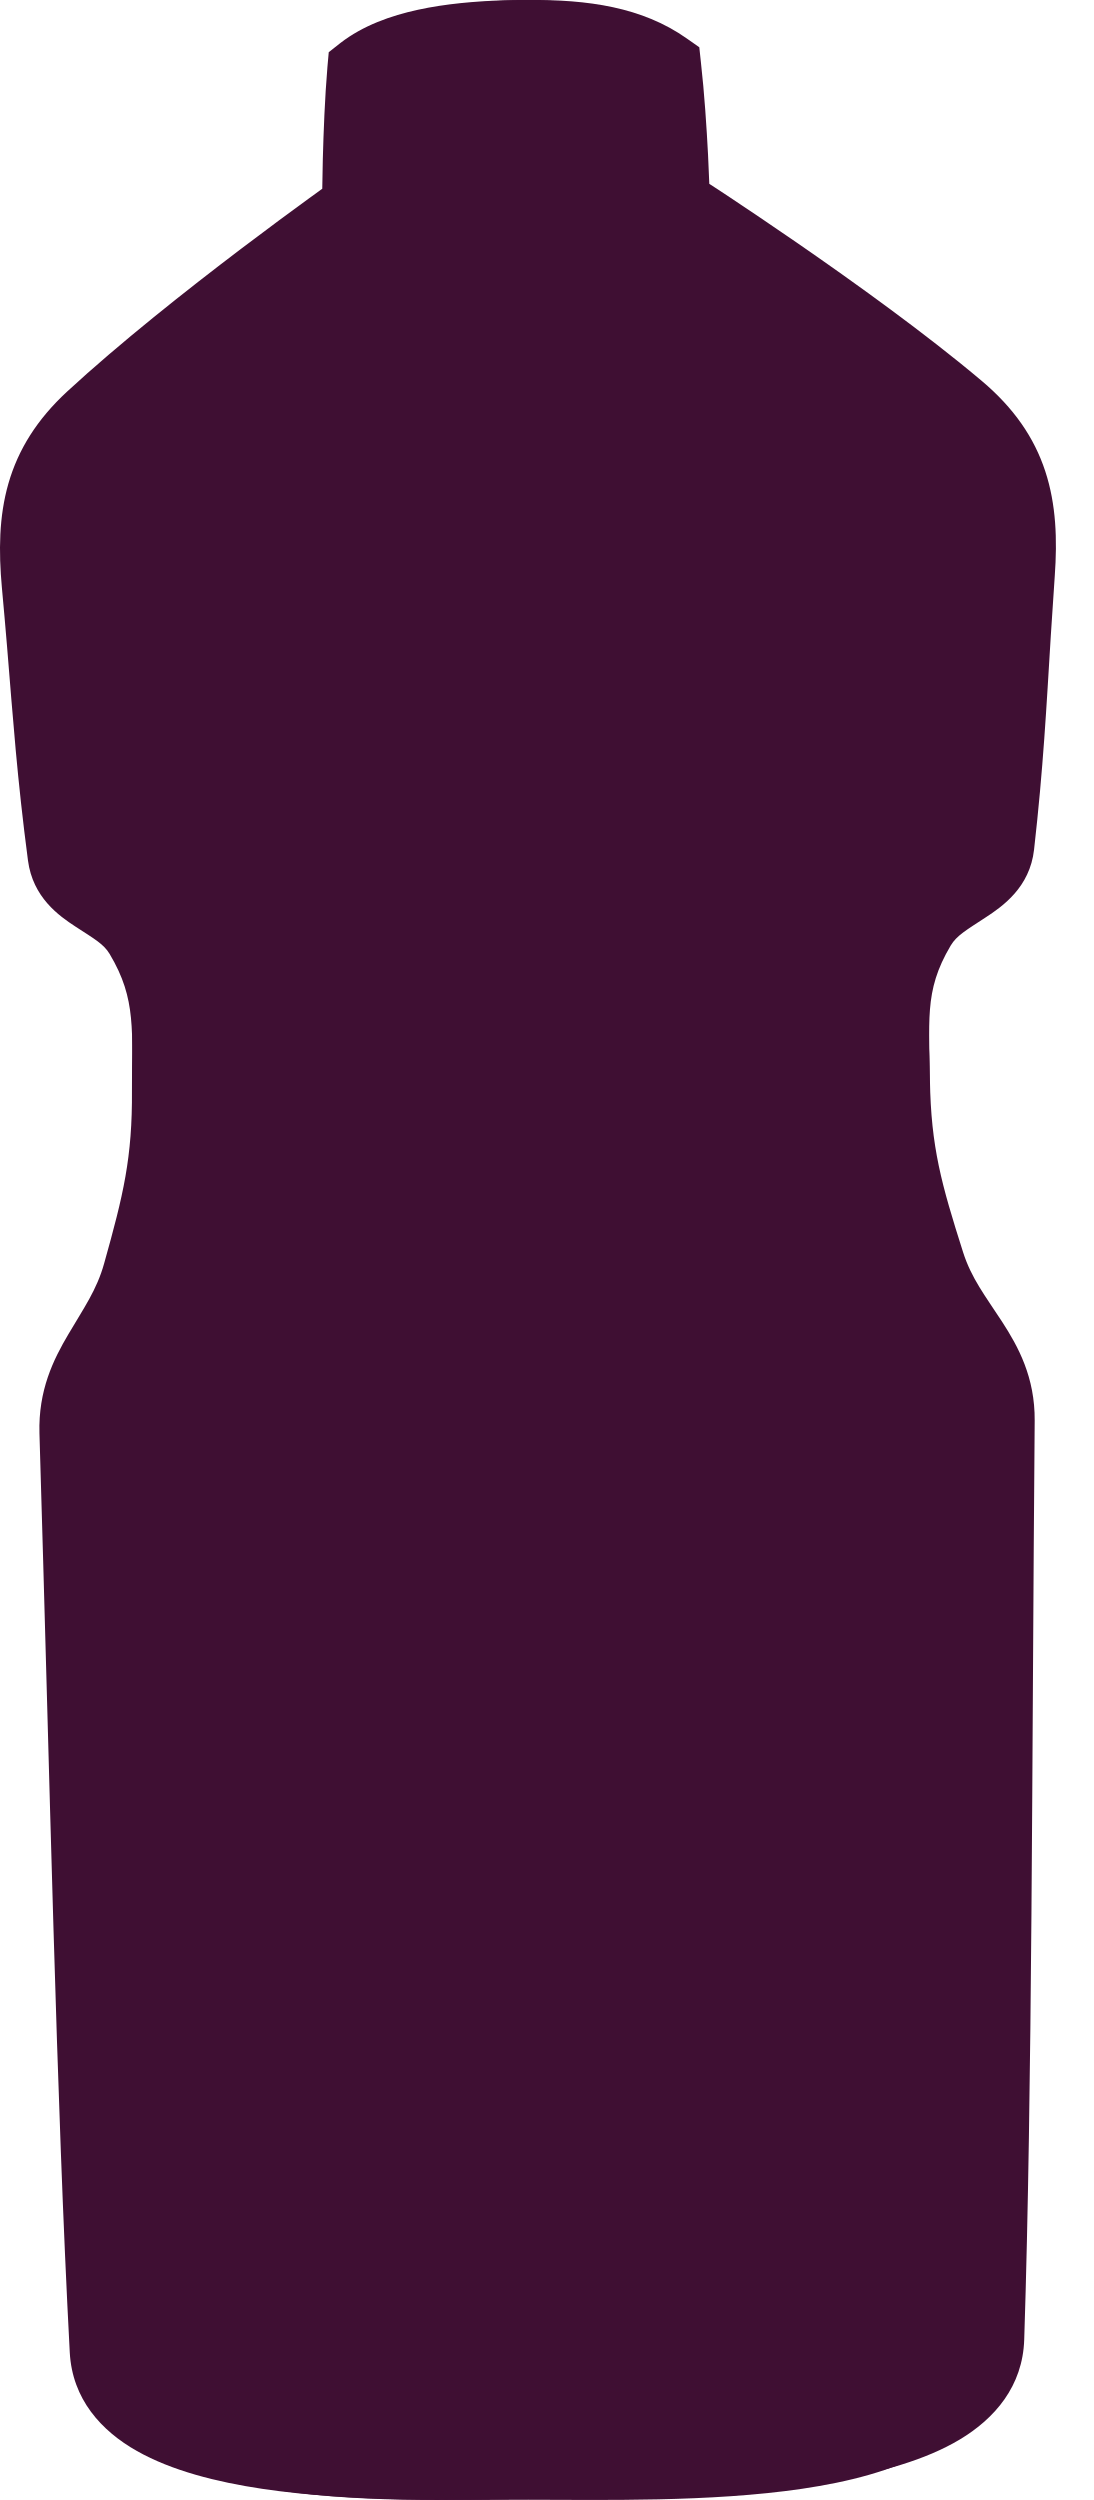
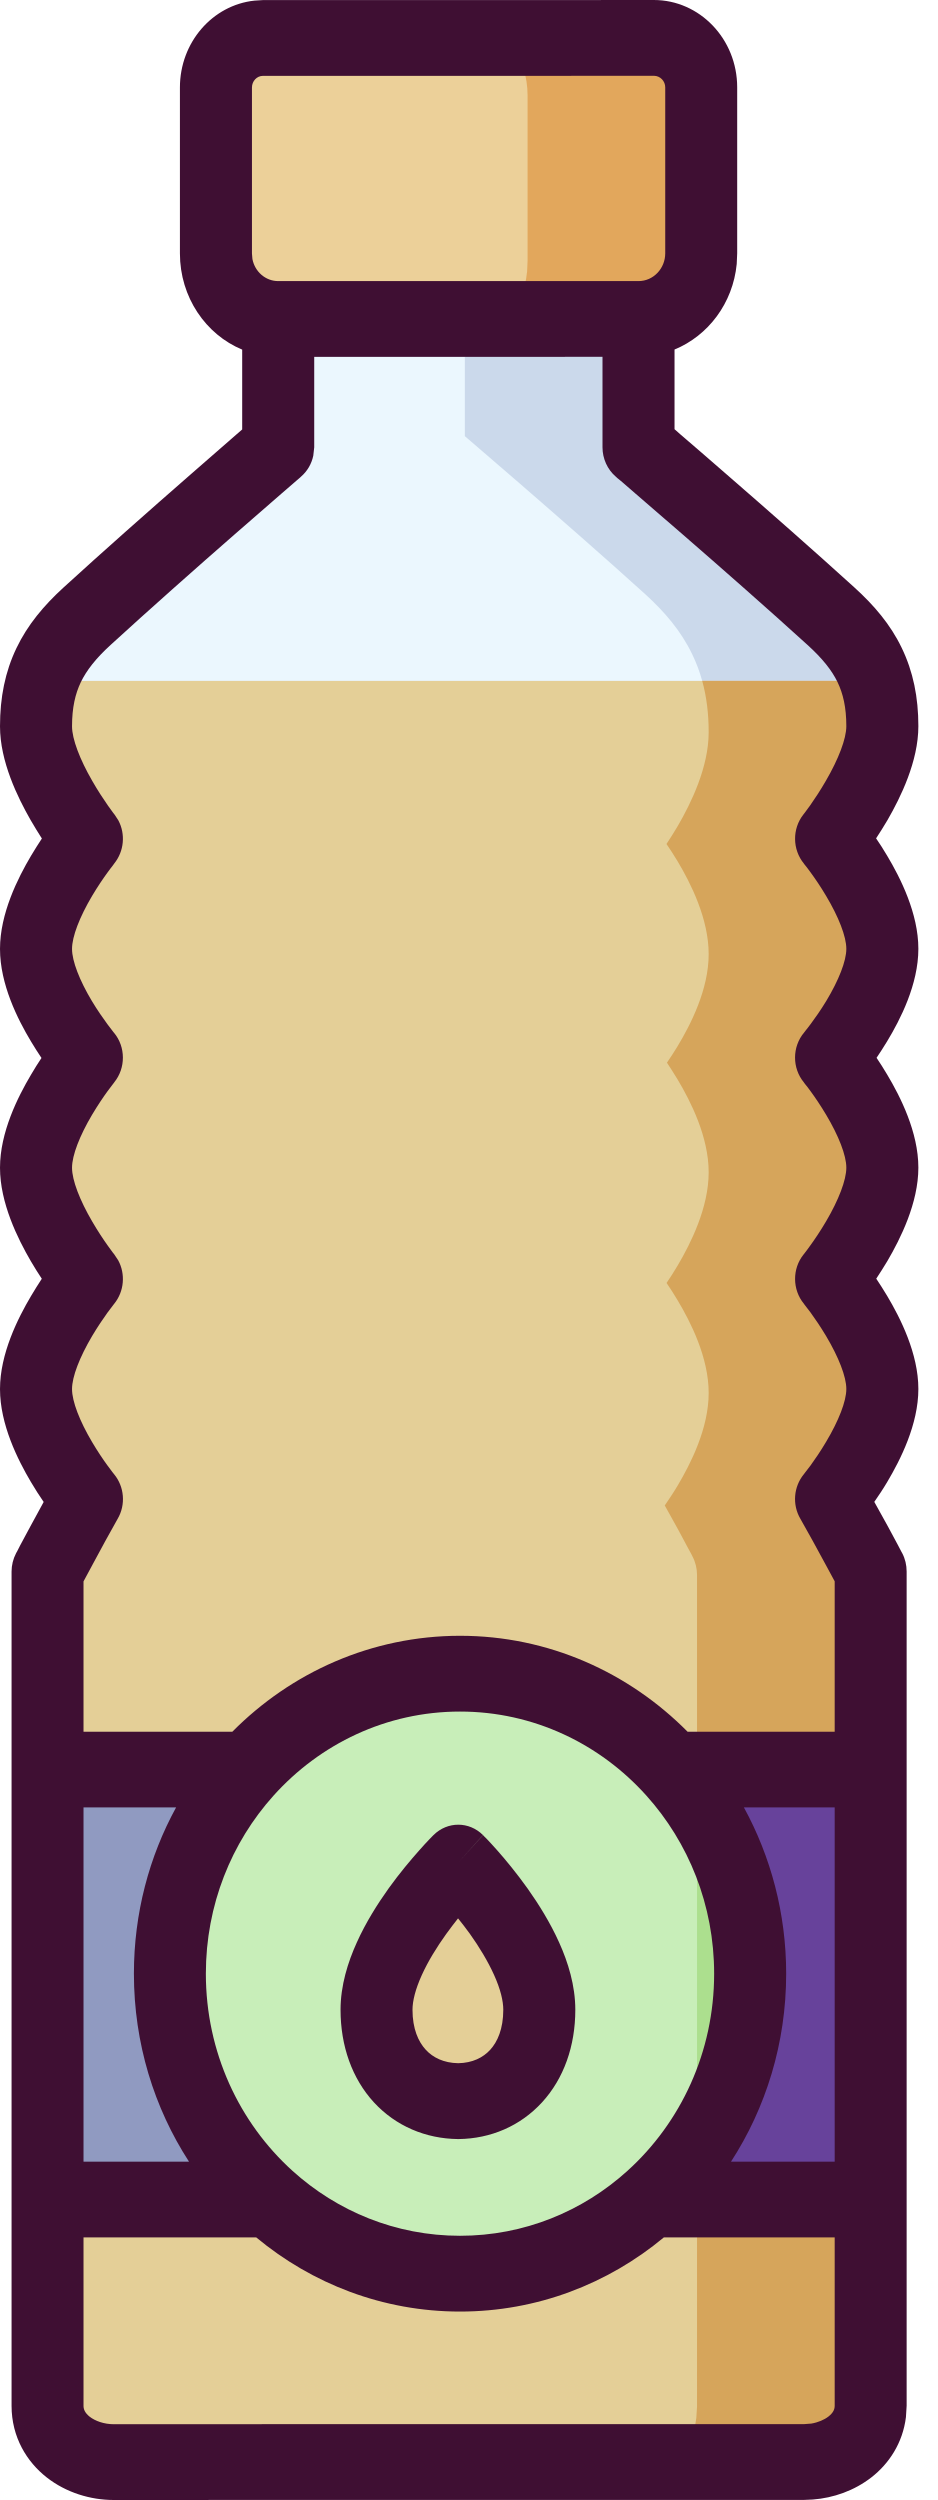
- <svg xmlns="http://www.w3.org/2000/svg" width="14" height="32" viewBox="0 0 14 32" fill="none">
-   <path d="M0.709 8.093C0.709 8.093 4.457 8.682 6.819 8.687C9.29 8.693 13.068 8.093 13.068 8.093C13.068 8.093 9.232 7.419 6.819 7.419C4.406 7.419 0.709 8.093 0.709 8.093Z" fill="#D8C253" />
-   <path d="M1.818 16.278C1.587 17.102 0.981 17.463 1.007 18.32C1.007 18.32 4.527 18.918 6.881 18.918C9.236 18.918 12.756 18.32 12.756 18.32C12.783 17.463 12.148 17.102 11.907 16.278C11.646 15.388 11.51 14.868 11.516 13.942C11.522 13.128 11.415 12.599 11.846 11.871C11.846 11.871 8.895 12.616 6.861 12.616C4.827 12.616 1.875 11.871 1.875 11.871C2.287 12.599 2.185 13.128 2.191 13.943C2.197 14.868 2.066 15.388 1.818 16.278Z" fill="#9BEF84" />
-   <path d="M1.671 30.195C1.797 31.788 5.382 31.568 7.132 31.523C9.026 31.473 12.576 31.506 12.623 29.909C12.719 26.664 12.698 22.579 12.722 18.156C12.722 18.156 9.219 18.846 6.865 18.908C4.511 18.969 0.977 18.463 0.977 18.463C1.226 22.878 1.414 26.959 1.671 30.195Z" fill="#F4E38E" />
-   <path d="M0.687 10.967C0.758 11.497 1.395 11.524 1.677 11.994C1.677 11.994 4.647 12.662 6.68 12.609C8.714 12.556 11.645 11.733 11.645 11.733C11.915 11.25 12.579 11.189 12.625 10.655C12.715 9.614 12.733 8.87 12.767 7.925C12.767 7.925 9.006 8.624 6.536 8.682C4.174 8.738 0.413 8.248 0.413 8.248C0.494 9.189 0.548 9.932 0.687 10.967Z" fill="#F4E38E" />
-   <path d="M4.98 0.85C4.898 1.6 4.872 2.595 4.872 2.595C4.872 2.595 5.904 2.826 6.819 2.826C7.699 2.826 8.708 2.595 8.708 2.595C8.708 2.595 8.68 1.6 8.595 0.85C8.14 0.529 7.555 0.431 6.819 0.438C6.127 0.445 5.414 0.529 4.98 0.85Z" fill="#698FC5" />
-   <path d="M1.405 5.208C0.727 5.807 0.601 6.456 0.661 7.336C0.68 7.606 0.695 7.856 0.709 8.094C0.709 8.094 4.406 7.42 6.819 7.42C9.232 7.42 13.068 8.094 13.068 8.094C13.082 7.856 13.099 7.606 13.118 7.336C13.181 6.456 13.049 5.807 12.339 5.208C10.941 4.029 8.708 2.595 8.708 2.595C8.708 2.595 7.699 2.826 6.819 2.826C5.904 2.826 4.872 2.595 4.872 2.595C4.872 2.595 2.74 4.029 1.405 5.208Z" fill="#EBF7FE" />
-   <path d="M6.052 15.446C5.711 16.437 5.859 17.498 6.906 17.532C7.966 17.567 8.217 16.442 7.855 15.446C7.659 14.91 6.906 13.877 6.906 13.877C6.906 13.877 6.23 14.928 6.052 15.446Z" fill="#F1DA66" />
-   <path d="M6.704 0.536C7.437 0.529 8.106 0.622 8.651 1.007L8.806 1.115L8.826 1.303C8.868 1.675 8.896 2.103 8.913 2.434C8.92 2.571 8.925 2.693 8.929 2.789C8.978 2.822 9.038 2.861 9.105 2.905C9.329 3.053 9.64 3.262 9.994 3.506C10.699 3.992 11.583 4.627 12.269 5.206C12.661 5.536 12.911 5.9 13.048 6.315C13.181 6.722 13.196 7.152 13.164 7.597C13.146 7.854 13.13 8.093 13.116 8.319C13.06 9.218 13.024 9.944 12.91 10.952C12.858 11.414 12.524 11.647 12.319 11.781C12.077 11.94 11.96 12.005 11.888 12.128C11.548 12.701 11.636 13.053 11.63 13.902C11.624 14.727 11.741 15.179 11.987 16.02C12.082 16.345 12.247 16.564 12.445 16.885C12.638 17.197 12.834 17.575 12.817 18.108C12.684 22.338 12.602 26.263 12.429 29.377C12.397 29.947 12.045 30.336 11.607 30.585C11.181 30.826 10.631 30.963 10.069 31.047C8.943 31.214 7.597 31.183 6.708 31.183C6.423 31.183 6.079 31.184 5.703 31.183C6.448 31.179 7.296 31.158 8.046 31.047C8.607 30.963 9.158 30.826 9.584 30.585C10.022 30.336 10.373 29.947 10.405 29.377C10.578 26.263 10.661 22.338 10.794 18.108C10.81 17.575 10.614 17.197 10.422 16.885C10.224 16.564 10.059 16.345 9.964 16.02C9.717 15.179 9.6 14.727 9.606 13.902C9.612 13.053 9.525 12.701 9.864 12.128C9.937 12.005 10.054 11.94 10.296 11.781C10.501 11.647 10.834 11.414 10.887 10.952C11.001 9.944 11.037 9.218 11.093 8.319C11.107 8.093 11.122 7.854 11.14 7.597C11.172 7.152 11.158 6.722 11.024 6.315C10.888 5.9 10.638 5.536 10.246 5.206C9.56 4.627 8.676 3.992 7.971 3.506C7.617 3.262 7.305 3.053 7.082 2.905C7.015 2.861 6.955 2.822 6.905 2.789C6.901 2.693 6.897 2.571 6.89 2.434C6.873 2.103 6.845 1.675 6.803 1.303L6.782 1.115L6.628 1.007C6.348 0.809 6.034 0.689 5.696 0.619C6.024 0.559 6.374 0.539 6.704 0.536Z" fill="#3F0F33" />
-   <path d="M6.757 0C7.522 -0.007 8.221 0.09 8.79 0.492L8.951 0.605L8.972 0.801C9.016 1.189 9.045 1.637 9.063 1.982C9.07 2.126 9.075 2.253 9.079 2.353C9.131 2.387 9.194 2.428 9.264 2.474C9.497 2.628 9.822 2.846 10.192 3.101C10.928 3.609 11.851 4.272 12.567 4.876C12.976 5.221 13.238 5.6 13.38 6.034C13.519 6.459 13.534 6.907 13.501 7.372C13.482 7.641 13.466 7.89 13.451 8.127C13.393 9.066 13.355 9.823 13.236 10.875C13.182 11.358 12.833 11.601 12.619 11.741C12.366 11.907 12.245 11.975 12.169 12.103C11.814 12.701 11.906 13.069 11.899 13.956C11.893 14.817 12.015 15.289 12.273 16.167C12.372 16.506 12.544 16.734 12.751 17.07C12.952 17.395 13.157 17.79 13.139 18.347C13 22.763 12.914 26.861 12.733 30.112C12.7 30.707 12.333 31.114 11.876 31.373C11.431 31.626 10.857 31.769 10.27 31.856C9.094 32.03 7.689 31.997 6.761 31.997C5.904 31.997 4.525 32.031 3.356 31.857C2.774 31.77 2.199 31.625 1.753 31.373C1.296 31.115 0.925 30.709 0.893 30.111C0.72 26.861 0.638 22.763 0.505 18.347C0.489 17.796 0.683 17.403 0.876 17.077C1.072 16.743 1.238 16.513 1.333 16.172C1.579 15.294 1.695 14.82 1.689 13.956C1.683 13.071 1.772 12.698 1.431 12.096C1.359 11.968 1.245 11.902 1.003 11.736C0.794 11.592 0.465 11.35 0.414 10.874C0.3 9.822 0.265 9.065 0.209 8.126C0.195 7.889 0.179 7.64 0.161 7.371C0.129 6.908 0.143 6.463 0.275 6.04C0.41 5.609 0.659 5.23 1.052 4.883C1.736 4.279 2.617 3.615 3.321 3.107C3.674 2.852 3.985 2.633 4.208 2.479C4.273 2.433 4.332 2.394 4.381 2.36C4.385 2.259 4.39 2.129 4.397 1.983C4.414 1.638 4.442 1.191 4.484 0.803L4.504 0.612L4.659 0.497C4.95 0.282 5.308 0.163 5.659 0.095C6.015 0.026 6.397 0.004 6.757 0Z" fill="#3F0F33" />
-   <path d="M6.892 13.378C7.056 13.373 7.213 13.45 7.31 13.583L7.313 13.586C7.315 13.588 7.317 13.592 7.32 13.596C7.326 13.604 7.335 13.616 7.346 13.632C7.368 13.662 7.399 13.707 7.436 13.761C7.512 13.869 7.616 14.019 7.726 14.187C7.935 14.508 8.204 14.945 8.325 15.275C8.534 15.85 8.585 16.507 8.382 17.05C8.279 17.328 8.103 17.587 7.838 17.771C7.571 17.957 7.247 18.043 6.89 18.032C6.542 18.02 6.231 17.921 5.979 17.727C5.728 17.534 5.57 17.275 5.483 17C5.313 16.466 5.389 15.836 5.579 15.284C5.686 14.971 5.925 14.537 6.114 14.215C6.213 14.046 6.305 13.895 6.373 13.786C6.407 13.731 6.435 13.687 6.455 13.656C6.464 13.641 6.472 13.628 6.478 13.62C6.48 13.616 6.482 13.613 6.484 13.61C6.484 13.609 6.485 13.608 6.485 13.608L6.486 13.607L6.563 13.513C6.652 13.43 6.768 13.381 6.892 13.378ZM6.932 14.801C6.755 15.108 6.589 15.42 6.524 15.608C6.373 16.047 6.355 16.442 6.435 16.695C6.473 16.814 6.527 16.888 6.587 16.934C6.647 16.98 6.747 17.026 6.923 17.032C7.095 17.038 7.2 16.997 7.267 16.95C7.336 16.902 7.399 16.823 7.445 16.7C7.542 16.441 7.538 16.038 7.385 15.618C7.315 15.425 7.132 15.11 6.932 14.801Z" fill="#3F0F33" />
-   <path d="M6.443 0.004C7.208 -0.021 7.908 0.06 8.486 0.449L8.649 0.557L8.675 0.753C8.729 1.14 8.768 1.586 8.793 1.931C8.804 2.074 8.812 2.201 8.818 2.301C8.871 2.334 8.934 2.372 9.005 2.417C9.241 2.566 9.571 2.776 9.946 3.023C10.694 3.513 11.631 4.154 12.361 4.741C12.777 5.076 13.047 5.448 13.2 5.879C13.348 6.3 13.374 6.747 13.351 7.212C13.338 7.481 13.328 7.731 13.319 7.968C13.282 8.907 13.262 9.664 13.167 10.719C13.124 11.202 12.782 11.452 12.572 11.597C12.322 11.769 12.202 11.84 12.129 11.97C11.789 12.576 11.889 12.94 11.903 13.826C11.917 14.687 12.05 15.155 12.327 16.027C12.434 16.363 12.611 16.587 12.826 16.917C13.034 17.238 13.248 17.628 13.244 18.185C13.207 22.599 13.215 26.696 13.11 29.947C13.091 30.543 12.734 30.957 12.283 31.227C11.844 31.489 11.273 31.645 10.689 31.746C9.518 31.947 8.114 31.947 7.187 31.969C6.331 31.988 4.954 32.053 3.782 31.906C3.198 31.833 2.621 31.702 2.17 31.46C1.707 31.212 1.327 30.816 1.282 30.22C1.034 26.977 0.858 22.885 0.623 18.477C0.594 17.926 0.778 17.53 0.963 17.199C1.152 16.861 1.312 16.628 1.399 16.285C1.624 15.402 1.73 14.926 1.704 14.063C1.677 13.179 1.757 12.804 1.403 12.21C1.327 12.084 1.213 12.021 0.967 11.861C0.754 11.722 0.42 11.487 0.358 11.014C0.22 9.965 0.167 9.209 0.09 8.272C0.07 8.036 0.049 7.788 0.024 7.52C-0.018 7.057 -0.014 6.613 0.108 6.188C0.233 5.754 0.473 5.37 0.857 5.014C1.527 4.395 2.392 3.711 3.083 3.187C3.43 2.924 3.735 2.699 3.954 2.54C4.019 2.492 4.076 2.451 4.125 2.416C4.126 2.315 4.129 2.186 4.132 2.04C4.141 1.694 4.158 1.247 4.191 0.858L4.208 0.668L4.359 0.549C4.645 0.328 5 0.201 5.35 0.125C5.703 0.048 6.084 0.016 6.443 0.004ZM12.297 18.719C11.929 18.784 11.414 18.872 10.825 18.961C9.65 19.138 8.163 19.325 6.957 19.353C5.751 19.381 4.257 19.263 3.075 19.14C2.482 19.078 1.963 19.015 1.592 18.967C1.569 18.964 1.546 18.96 1.524 18.958C1.745 23.177 1.919 27.052 2.155 30.153C2.171 30.354 2.285 30.529 2.583 30.689C2.894 30.855 3.345 30.968 3.892 31.037C4.981 31.174 6.272 31.113 7.166 31.093C8.132 31.07 9.451 31.07 10.541 30.883C11.088 30.789 11.533 30.654 11.833 30.474C12.122 30.302 12.228 30.122 12.234 29.919C12.335 26.811 12.332 22.932 12.364 18.707C12.342 18.711 12.32 18.715 12.297 18.719ZM11.054 12.383C10.787 12.447 10.468 12.521 10.117 12.596C9.123 12.806 7.849 13.029 6.79 13.053C5.732 13.078 4.448 12.914 3.446 12.75C3.086 12.691 2.759 12.63 2.486 12.578C2.602 13.08 2.565 13.546 2.58 14.036C2.609 15.023 2.479 15.593 2.248 16.501C2.124 16.987 1.878 17.356 1.727 17.627C1.638 17.786 1.571 17.927 1.532 18.075C1.585 18.082 1.643 18.091 1.705 18.099C2.07 18.146 2.582 18.208 3.166 18.269C4.339 18.391 5.788 18.504 6.937 18.477C8.085 18.451 9.527 18.271 10.694 18.095C11.274 18.007 11.782 17.921 12.145 17.857C12.205 17.846 12.261 17.835 12.313 17.826C12.266 17.683 12.191 17.548 12.091 17.394C11.921 17.133 11.646 16.774 11.493 16.292C11.208 15.396 11.043 14.83 11.027 13.84C11.019 13.353 10.958 12.889 11.054 12.383ZM12.326 8.49C11.932 8.556 11.381 8.644 10.753 8.734C9.5 8.912 7.919 9.101 6.657 9.127C5.449 9.152 3.897 9.036 2.659 8.917C2.038 8.857 1.49 8.795 1.099 8.748C1.067 8.745 1.036 8.74 1.007 8.737C1.065 9.444 1.118 10.077 1.226 10.899C1.234 10.956 1.252 11.001 1.445 11.127C1.577 11.213 1.831 11.354 2.031 11.592C2.113 11.61 2.225 11.634 2.362 11.661C2.668 11.723 3.097 11.806 3.588 11.886C4.578 12.049 5.796 12.201 6.771 12.178C7.745 12.155 8.954 11.947 9.935 11.739C10.423 11.636 10.848 11.534 11.151 11.458C11.287 11.424 11.399 11.395 11.48 11.373C11.678 11.122 11.94 10.968 12.075 10.876C12.276 10.737 12.29 10.691 12.295 10.641C12.369 9.816 12.394 9.182 12.421 8.474C12.39 8.479 12.359 8.485 12.326 8.49ZM9.625 8.001C8.602 7.907 7.511 7.839 6.628 7.859C5.758 7.879 4.71 7.994 3.731 8.132C4.723 8.211 5.779 8.269 6.638 8.251C7.537 8.232 8.617 8.127 9.625 8.001ZM7.863 3.115C7.492 3.182 6.995 3.256 6.522 3.267C6.033 3.278 5.52 3.228 5.136 3.178C4.944 3.153 4.78 3.127 4.664 3.107C4.612 3.145 4.546 3.192 4.469 3.248C4.254 3.404 3.954 3.626 3.613 3.885C2.928 4.404 2.09 5.067 1.452 5.657C1.172 5.916 1.026 6.165 0.95 6.43C0.871 6.704 0.858 7.024 0.896 7.439C0.905 7.532 0.911 7.624 0.919 7.712C0.963 7.704 1.009 7.695 1.057 7.686C1.443 7.614 1.982 7.516 2.597 7.417C3.823 7.22 5.371 7.012 6.608 6.983C7.845 6.954 9.436 7.089 10.703 7.229C11.339 7.299 11.899 7.371 12.3 7.425C12.358 7.433 12.413 7.44 12.464 7.447C12.468 7.357 12.472 7.265 12.476 7.17C12.496 6.755 12.469 6.438 12.374 6.171C12.283 5.913 12.118 5.67 11.811 5.424C11.116 4.864 10.207 4.242 9.465 3.755C9.096 3.512 8.771 3.305 8.538 3.159C8.452 3.104 8.378 3.058 8.32 3.022C8.207 3.047 8.049 3.08 7.863 3.115ZM7.831 1.081C7.503 0.92 7.072 0.86 6.471 0.879C6.139 0.89 5.818 0.92 5.537 0.981C5.34 1.024 5.178 1.08 5.05 1.146C5.029 1.455 5.015 1.788 5.008 2.063C5.006 2.138 5.005 2.208 5.003 2.272C5.077 2.283 5.16 2.298 5.25 2.31C5.613 2.358 6.077 2.4 6.502 2.391C6.908 2.381 7.354 2.318 7.705 2.253C7.788 2.238 7.865 2.22 7.934 2.206C7.929 2.142 7.926 2.071 7.92 1.996C7.899 1.721 7.868 1.389 7.831 1.081Z" fill="#3F0F33" />
+ <svg xmlns="http://www.w3.org/2000/svg" width="12" height="32" viewBox="0 0 12 32" fill="none">
+   <path d="M0.891 19.172C0.688 19.507 0.363 20.095 0.363 20.095L0.363 22.615H3.04C3.75 21.865 4.763 21.395 5.889 21.395C7.014 21.395 8.027 21.865 8.737 22.615H11.391L11.391 20.094C11.391 20.094 11.064 19.506 10.86 19.17C10.86 19.17 11.547 18.378 11.547 17.77C11.547 17.161 10.86 16.369 10.86 16.369C10.86 16.369 11.547 15.56 11.547 14.951C11.547 14.343 10.86 13.551 10.86 13.551C10.86 13.551 11.547 12.774 11.547 12.165C11.547 11.556 10.86 10.764 10.86 10.764C10.86 10.764 11.547 9.939 11.547 9.331C11.547 8.722 11.322 8.33 10.86 7.93C9.825 7.036 8.28 5.779 8.28 5.779V4.145C7.331 4.145 5.869 4.147 5.869 4.147H3.453V5.78C3.453 5.78 1.919 7.037 0.891 7.932C0.431 8.331 0.208 8.724 0.208 9.332C0.208 9.941 0.891 10.766 0.891 10.766C0.891 10.766 0.208 11.558 0.208 12.166C0.208 12.775 0.891 13.552 0.891 13.552C0.891 13.552 0.208 14.344 0.208 14.953C0.208 15.561 0.891 16.37 0.891 16.37C0.891 16.37 0.208 17.162 0.208 17.771C0.208 18.379 0.891 19.172 0.891 19.172Z" fill="#D9D9D9" />
+   <path d="M11.391 28.09L11.391 22.615H8.737C9.382 23.297 9.776 24.21 9.776 25.214C9.776 26.361 9.261 27.39 8.447 28.09H11.391Z" fill="#D9D9D9" />
+   <path d="M0.363 22.615L0.363 28.09H3.33C2.516 27.39 2.001 26.361 2.001 25.214C2.001 24.21 2.396 23.297 3.04 22.615H0.363Z" fill="#D9D9D9" />
+   <path d="M1.251 31.433C3.047 31.433 5.849 31.432 5.849 31.432L10.497 31.432C10.946 31.432 11.391 31.16 11.391 30.714L11.391 28.09H8.447C7.763 28.678 6.868 29.034 5.889 29.034C4.909 29.034 4.014 28.678 3.33 28.09H0.363L0.363 30.716C0.363 31.162 0.805 31.433 1.251 31.433Z" fill="#D9D9D9" />
+   <path d="M3.453 4.147H5.869C5.869 4.147 7.331 4.145 8.28 4.145C8.744 4.145 9.12 3.771 9.12 3.31V1.197C9.12 0.849 8.836 0.567 8.486 0.567C7.549 0.566 5.869 0.568 5.869 0.568H3.249C2.901 0.568 2.619 0.85 2.619 1.198V3.312C2.619 3.773 2.992 4.146 3.453 4.147Z" fill="#D9D9D9" />
+   <path fill-rule="evenodd" clip-rule="evenodd" d="M8.447 28.09C9.261 27.39 9.776 26.361 9.776 25.214C9.776 24.21 9.382 23.297 8.737 22.615C8.027 21.865 7.014 21.395 5.889 21.395C4.763 21.395 3.75 21.865 3.04 22.615C2.396 23.297 2.001 24.21 2.001 25.214C2.001 26.361 2.516 27.39 3.33 28.09C4.014 28.678 4.909 29.034 5.889 29.034C6.868 29.034 7.763 28.678 8.447 28.09ZM6.951 25.674C6.951 26.378 6.485 26.831 5.865 26.837C5.237 26.831 4.77 26.378 4.77 25.674C4.77 24.829 5.865 23.8 5.865 23.8C5.865 23.8 6.951 24.829 6.951 25.674Z" fill="#D9D9D9" />
+   <path d="M5.865 26.837C6.485 26.831 6.951 26.378 6.951 25.674C6.951 24.829 5.865 23.8 5.865 23.8C5.865 23.8 4.77 24.829 4.77 25.674C4.77 26.378 5.237 26.831 5.865 26.837Z" fill="#D9D9D9" />
+   <path d="M3.453 4.147H5.869C5.869 4.147 7.331 4.145 8.28 4.145C8.744 4.145 9.12 3.771 9.12 3.31V1.197C9.12 0.849 8.836 0.567 8.486 0.567C7.549 0.566 5.869 0.568 5.869 0.568H3.249C2.901 0.568 2.619 0.85 2.619 1.198V3.312C2.619 3.773 2.992 4.146 3.453 4.147Z" fill="#ECD099" />
+   <path d="M11.391 28.09L11.391 22.615H8.737C9.382 23.297 9.776 24.21 9.776 25.214C9.776 26.361 9.261 27.39 8.447 28.09H11.391Z" fill="#909AC1" />
+   <path d="M0.363 22.615L0.363 28.09H3.33C2.516 27.39 2.001 26.361 2.001 25.214C2.001 24.21 2.396 23.297 3.04 22.615H0.363Z" fill="#909AC1" />
+   <path fill-rule="evenodd" clip-rule="evenodd" d="M8.447 28.09C9.261 27.39 9.776 26.361 9.776 25.214C9.776 24.21 9.382 23.297 8.737 22.615C8.027 21.865 7.014 21.395 5.889 21.395C4.763 21.395 3.75 21.865 3.04 22.615C2.396 23.297 2.001 24.21 2.001 25.214C2.001 26.361 2.516 27.39 3.33 28.09C4.014 28.678 4.909 29.034 5.889 29.034C6.868 29.034 7.763 28.678 8.447 28.09ZM6.951 25.674C6.951 26.378 6.485 26.831 5.865 26.837C5.237 26.831 4.77 26.378 4.77 25.674C4.77 24.829 5.865 23.8 5.865 23.8C5.865 23.8 6.951 24.829 6.951 25.674Z" fill="#C8EEB9" />
+   <path d="M5.865 26.837C6.485 26.831 6.951 26.378 6.951 25.674C6.951 24.829 5.865 23.8 5.865 23.8C5.865 23.8 4.77 24.829 4.77 25.674C4.77 26.378 5.237 26.831 5.865 26.837Z" fill="#C8EEB9" />
+   <path d="M5.865 26.837C6.485 26.831 6.951 26.378 6.951 25.674C6.951 24.829 5.865 23.8 5.865 23.8C5.865 23.8 4.77 24.829 4.77 25.674C4.77 26.378 5.238 26.831 5.865 26.837Z" fill="#E4CF97" />
+   <path d="M1.251 31.433C3.047 31.433 5.849 31.432 5.849 31.432L10.497 31.432C10.946 31.432 11.391 31.16 11.391 30.714L11.391 28.09H8.447C7.763 28.678 6.868 29.034 5.889 29.034C4.909 29.034 4.014 28.678 3.33 28.09H0.363L0.363 30.716C0.363 31.162 0.805 31.433 1.251 31.433Z" fill="#E4CF97" />
+   <path d="M0.363 20.095C0.363 20.095 0.688 19.507 0.891 19.172C0.891 19.172 0.208 18.379 0.208 17.771C0.208 17.162 0.891 16.37 0.891 16.37C0.891 16.37 0.208 15.561 0.208 14.953C0.208 14.344 0.891 13.552 0.891 13.552C0.891 13.552 0.208 12.775 0.208 12.166C0.208 11.558 0.891 10.766 0.891 10.766C0.891 10.766 0.208 9.941 0.208 9.332C0.208 9.099 0.241 8.897 0.307 8.714H11.447C11.514 8.897 11.547 9.098 11.547 9.331C11.547 9.939 10.86 10.764 10.86 10.764C10.86 10.764 11.547 11.556 11.547 12.165C11.547 12.773 10.86 13.551 10.86 13.551C10.86 13.551 11.547 14.343 11.547 14.951C11.547 15.56 10.86 16.369 10.86 16.369C10.86 16.369 11.547 17.161 11.547 17.77C11.547 18.378 10.86 19.17 10.86 19.17C11.064 19.506 11.391 20.094 11.391 20.094L11.391 22.615H8.737C8.027 21.865 7.014 21.395 5.889 21.395C4.763 21.395 3.75 21.865 3.04 22.615H0.363L0.363 20.095Z" fill="#E4CF97" />
+   <path d="M0.891 7.931C1.919 7.037 3.453 5.78 3.453 5.78V4.146H5.869C5.869 4.146 7.331 4.145 8.28 4.145V5.779C8.28 5.779 9.825 7.036 10.86 7.93C11.145 8.177 11.34 8.421 11.447 8.714H0.307C0.414 8.421 0.608 8.178 0.891 7.931Z" fill="#EBF7FE" />
+   <path d="M8.453 0.566C8.581 0.75 8.658 0.975 8.658 1.221V3.339L8.652 3.474C8.628 3.721 8.537 3.948 8.4 4.135C8.361 4.14 8.321 4.146 8.28 4.146C7.726 4.146 6.997 4.145 6.486 4.146C6.628 3.956 6.722 3.726 6.747 3.474L6.753 3.339V1.221C6.753 0.976 6.676 0.75 6.549 0.567C7.11 0.567 7.902 0.566 8.453 0.566Z" fill="#E2A75C" />
+   <path d="M8.28 4.277C8.159 4.401 8.015 4.5 7.855 4.565V5.583C7.879 5.603 7.906 5.627 7.934 5.65C8.088 5.783 8.304 5.969 8.551 6.183C9.044 6.61 9.663 7.151 10.161 7.603C10.409 7.827 10.62 8.074 10.765 8.372C10.818 8.483 10.861 8.597 10.894 8.715H8.988C8.956 8.597 8.913 8.483 8.859 8.372C8.715 8.073 8.504 7.828 8.256 7.603C7.758 7.151 7.138 6.61 6.646 6.183C6.399 5.969 6.182 5.783 6.028 5.65C6 5.627 5.974 5.603 5.95 5.583V4.565C6.163 4.478 6.347 4.331 6.486 4.146C6.997 4.145 7.726 4.146 8.28 4.146V4.277Z" fill="#CBD9EB" />
+   <path d="M8.922 22.827C9.456 23.481 9.775 24.311 9.775 25.215C9.775 26.118 9.455 26.947 8.922 27.601V22.827Z" fill="#ACDF8E" />
+   <path d="M10.827 28.09H8.922V27.601C9.455 26.947 9.775 26.118 9.775 25.215C9.775 24.311 9.456 23.481 8.922 22.827V22.615H10.827V28.09Z" fill="#67429B" />
+   <path d="M10.894 8.714C10.95 8.92 10.976 9.138 10.977 9.372C10.976 9.821 10.749 10.282 10.582 10.57C10.533 10.655 10.482 10.733 10.437 10.803C10.481 10.869 10.53 10.944 10.578 11.024C10.747 11.307 10.977 11.761 10.977 12.213C10.976 12.666 10.745 13.115 10.576 13.395C10.53 13.47 10.485 13.54 10.442 13.602C10.486 13.667 10.532 13.74 10.578 13.817C10.747 14.1 10.976 14.553 10.977 15.005C10.976 15.456 10.748 15.912 10.58 16.197C10.532 16.279 10.482 16.355 10.438 16.422C10.482 16.488 10.53 16.562 10.578 16.643C10.747 16.925 10.977 17.378 10.977 17.83C10.976 18.282 10.747 18.734 10.578 19.017C10.522 19.111 10.465 19.196 10.414 19.27C10.473 19.376 10.534 19.485 10.587 19.582C10.639 19.677 10.684 19.764 10.717 19.825C10.733 19.855 10.747 19.88 10.756 19.896C10.76 19.905 10.764 19.913 10.767 19.917C10.768 19.919 10.769 19.921 10.77 19.922V19.923C10.807 19.995 10.827 20.077 10.827 20.159V22.615H8.922V20.159C8.922 20.077 8.902 19.995 8.864 19.923V19.922C8.864 19.921 8.862 19.919 8.861 19.917C8.859 19.913 8.855 19.905 8.851 19.896C8.842 19.88 8.828 19.855 8.812 19.825C8.779 19.764 8.733 19.677 8.682 19.582C8.629 19.485 8.568 19.376 8.509 19.27C8.559 19.196 8.617 19.111 8.673 19.017C8.841 18.734 9.071 18.282 9.071 17.83C9.071 17.378 8.842 16.925 8.673 16.643C8.625 16.562 8.577 16.488 8.532 16.422C8.577 16.355 8.627 16.279 8.675 16.197C8.843 15.912 9.071 15.456 9.071 15.005C9.071 14.553 8.842 14.1 8.673 13.817C8.626 13.74 8.58 13.667 8.537 13.602C8.58 13.54 8.625 13.47 8.671 13.395C8.84 13.115 9.071 12.666 9.071 12.213C9.071 11.761 8.842 11.307 8.673 11.024C8.624 10.943 8.576 10.869 8.531 10.803C8.577 10.733 8.627 10.655 8.677 10.57C8.844 10.282 9.071 9.821 9.071 9.372C9.071 9.138 9.045 8.92 8.988 8.714H10.894Z" fill="#D6A55B" />
+   <path d="M10.827 28.09V30.803L10.818 30.949C10.796 31.128 10.733 31.286 10.646 31.421C10.597 31.427 10.547 31.433 10.497 31.433H8.733C8.824 31.295 8.89 31.133 8.913 30.949L8.922 30.803V28.09H10.827Z" fill="#D6A55B" />
+   <path d="M10.684 30.793C10.684 30.255 10.684 29.5 10.684 28.639H8.497C7.782 29.233 6.874 29.588 5.888 29.588C4.902 29.588 3.995 29.233 3.28 28.639H1.069C1.069 29.501 1.069 30.255 1.069 30.794C1.069 30.839 1.086 30.884 1.148 30.934C1.219 30.989 1.332 31.03 1.457 31.03C2.315 31.03 3.413 31.03 4.297 31.029H10.29L10.384 31.022C10.473 31.007 10.551 30.973 10.605 30.931C10.668 30.881 10.684 30.837 10.684 30.793ZM1.714 25.263C1.714 24.489 1.91 23.763 2.254 23.135H1.069C1.069 24.521 1.069 26.183 1.069 27.669H2.419C1.974 26.982 1.714 26.155 1.714 25.263ZM6.442 25.725C6.442 25.611 6.406 25.461 6.324 25.279C6.244 25.102 6.134 24.921 6.016 24.755C5.965 24.683 5.912 24.617 5.863 24.555C5.814 24.617 5.762 24.685 5.71 24.757C5.591 24.923 5.479 25.104 5.399 25.281C5.317 25.462 5.28 25.612 5.28 25.725C5.28 25.969 5.355 26.134 5.449 26.236C5.541 26.337 5.68 26.406 5.865 26.409C6.046 26.406 6.183 26.338 6.275 26.237C6.368 26.135 6.442 25.97 6.442 25.725ZM10.833 9.295C10.833 9.053 10.791 8.879 10.721 8.732C10.648 8.581 10.529 8.43 10.336 8.255C9.846 7.809 9.233 7.27 8.741 6.843C8.495 6.629 8.28 6.444 8.127 6.312C8.05 6.246 7.989 6.192 7.947 6.156C7.926 6.138 7.909 6.125 7.898 6.116C7.893 6.111 7.889 6.107 7.887 6.105C7.885 6.104 7.884 6.103 7.883 6.102L7.882 6.101C7.775 6.009 7.712 5.871 7.712 5.725V4.567C7.366 4.567 6.997 4.568 6.682 4.568H4.022V5.726L4.01 5.833C3.988 5.938 3.933 6.032 3.853 6.101L3.849 6.105C3.846 6.107 3.842 6.111 3.837 6.116C3.826 6.125 3.81 6.139 3.789 6.157C3.747 6.193 3.686 6.246 3.61 6.312C3.457 6.444 3.244 6.629 3 6.843C2.511 7.27 1.903 7.809 1.416 8.255C1.224 8.43 1.107 8.582 1.034 8.733C0.964 8.88 0.922 9.055 0.922 9.297C0.922 9.459 1.021 9.719 1.181 9.996C1.253 10.122 1.327 10.233 1.382 10.312C1.41 10.351 1.432 10.381 1.447 10.402C1.455 10.412 1.461 10.42 1.464 10.424L1.468 10.429L1.515 10.501C1.608 10.676 1.589 10.896 1.462 11.053L1.462 11.054L1.458 11.059C1.454 11.063 1.449 11.071 1.442 11.081C1.427 11.1 1.404 11.129 1.377 11.167C1.322 11.242 1.25 11.348 1.178 11.469C1.02 11.736 0.922 11.987 0.922 12.146C0.922 12.303 1.019 12.551 1.176 12.813C1.248 12.933 1.321 13.036 1.375 13.11C1.402 13.146 1.424 13.175 1.439 13.194C1.446 13.204 1.452 13.211 1.455 13.215C1.457 13.217 1.458 13.218 1.459 13.219C1.61 13.4 1.611 13.671 1.462 13.854V13.855C1.461 13.856 1.46 13.858 1.458 13.86C1.455 13.864 1.449 13.871 1.442 13.881C1.427 13.9 1.404 13.93 1.377 13.967C1.322 14.042 1.25 14.149 1.178 14.27C1.02 14.537 0.922 14.788 0.922 14.947C0.922 15.107 1.021 15.363 1.18 15.635C1.252 15.759 1.325 15.868 1.38 15.945C1.407 15.983 1.429 16.013 1.444 16.033C1.452 16.043 1.458 16.05 1.462 16.055L1.465 16.06L1.513 16.132C1.608 16.307 1.59 16.53 1.462 16.688V16.688C1.461 16.689 1.46 16.691 1.458 16.693C1.455 16.698 1.449 16.705 1.442 16.714C1.427 16.733 1.404 16.763 1.377 16.8C1.322 16.876 1.25 16.982 1.178 17.103C1.02 17.371 0.922 17.621 0.922 17.78C0.922 17.939 1.02 18.19 1.178 18.457C1.25 18.579 1.322 18.685 1.377 18.76C1.404 18.798 1.427 18.827 1.442 18.847C1.449 18.856 1.454 18.863 1.458 18.867C1.46 18.87 1.461 18.871 1.462 18.872C1.592 19.031 1.611 19.26 1.507 19.439C1.415 19.601 1.291 19.828 1.19 20.017C1.143 20.105 1.1 20.183 1.069 20.242V22.166H2.974C3.727 21.406 4.756 20.939 5.888 20.938C7.02 20.938 8.048 21.406 8.801 22.166H10.684V20.241C10.652 20.182 10.61 20.104 10.563 20.017C10.461 19.828 10.337 19.601 10.244 19.439C10.139 19.259 10.158 19.029 10.29 18.869L10.293 18.865C10.297 18.86 10.302 18.853 10.309 18.844C10.325 18.824 10.348 18.795 10.375 18.758C10.43 18.682 10.503 18.576 10.575 18.454C10.734 18.187 10.833 17.937 10.833 17.779C10.833 17.621 10.734 17.371 10.575 17.103C10.503 16.982 10.43 16.876 10.375 16.8C10.348 16.763 10.325 16.733 10.309 16.714C10.302 16.705 10.297 16.698 10.293 16.693L10.29 16.688C10.141 16.508 10.139 16.239 10.286 16.057C10.287 16.056 10.288 16.054 10.29 16.052C10.293 16.048 10.299 16.04 10.307 16.03C10.322 16.01 10.345 15.981 10.372 15.942C10.428 15.865 10.501 15.757 10.574 15.633C10.734 15.361 10.833 15.105 10.833 14.946C10.833 14.788 10.734 14.537 10.575 14.27C10.503 14.149 10.43 14.042 10.375 13.967C10.348 13.929 10.325 13.9 10.309 13.881C10.302 13.871 10.297 13.864 10.293 13.86C10.291 13.858 10.29 13.856 10.29 13.855C10.138 13.672 10.139 13.399 10.292 13.217C10.293 13.216 10.294 13.214 10.296 13.212C10.299 13.208 10.305 13.201 10.312 13.191C10.327 13.172 10.35 13.144 10.377 13.107C10.432 13.033 10.505 12.93 10.577 12.811C10.735 12.548 10.833 12.302 10.833 12.145C10.833 11.987 10.734 11.736 10.575 11.469C10.503 11.347 10.43 11.241 10.375 11.166C10.348 11.128 10.325 11.099 10.309 11.079C10.302 11.07 10.297 11.063 10.293 11.059C10.291 11.056 10.29 11.055 10.29 11.054C10.142 10.874 10.139 10.609 10.283 10.426L10.287 10.421C10.29 10.417 10.296 10.409 10.304 10.399C10.319 10.378 10.342 10.348 10.37 10.309C10.425 10.23 10.499 10.12 10.572 9.993C10.733 9.716 10.833 9.456 10.833 9.295ZM7.364 25.725C7.364 26.189 7.217 26.605 6.939 26.909C6.661 27.213 6.281 27.375 5.871 27.38H5.861C5.449 27.375 5.066 27.214 4.786 26.91C4.507 26.606 4.359 26.189 4.359 25.725C4.359 25.414 4.453 25.115 4.567 24.864C4.682 24.608 4.832 24.371 4.974 24.172C5.117 23.973 5.26 23.804 5.366 23.685C5.419 23.625 5.463 23.577 5.495 23.544C5.511 23.527 5.525 23.513 5.534 23.504C5.538 23.499 5.542 23.496 5.545 23.493L5.549 23.489V23.488H5.55C5.728 23.312 6.005 23.312 6.182 23.489L5.865 23.841L6.183 23.49L6.198 23.506C6.207 23.515 6.22 23.528 6.236 23.544C6.268 23.578 6.313 23.626 6.366 23.686C6.471 23.805 6.612 23.975 6.754 24.174C6.895 24.373 7.043 24.61 7.158 24.866C7.271 25.117 7.364 25.415 7.364 25.725ZM2.635 25.263C2.635 26.267 3.062 27.17 3.744 27.787C4.316 28.304 5.065 28.618 5.888 28.618C6.71 28.618 7.46 28.304 8.031 27.787C8.713 27.17 9.141 26.267 9.141 25.263C9.141 24.384 8.813 23.584 8.274 22.984C7.681 22.323 6.832 21.908 5.888 21.908C4.943 21.908 4.095 22.323 3.501 22.984C2.962 23.584 2.635 24.384 2.635 25.263ZM10.063 25.263C10.063 26.155 9.802 26.982 9.357 27.669H10.684C10.684 26.183 10.684 24.521 10.684 23.135H9.522C9.865 23.763 10.063 24.489 10.063 25.263ZM8.515 1.118C8.515 1.039 8.452 0.97 8.369 0.97C7.922 0.97 7.297 0.97 6.784 0.971H3.366C3.288 0.971 3.225 1.038 3.225 1.12V3.244L3.231 3.316C3.262 3.478 3.399 3.598 3.561 3.598H6.681C7.143 3.598 7.719 3.598 8.173 3.598C8.364 3.598 8.515 3.436 8.515 3.243V1.118ZM9.436 3.243L9.43 3.379C9.381 3.882 9.064 4.297 8.634 4.474V5.494C8.657 5.515 8.683 5.537 8.711 5.562C8.865 5.694 9.082 5.881 9.328 6.096C9.821 6.524 10.44 7.068 10.938 7.521C11.187 7.747 11.398 7.993 11.542 8.293C11.689 8.597 11.755 8.926 11.755 9.295C11.755 9.746 11.527 10.207 11.36 10.497C11.31 10.583 11.259 10.661 11.214 10.731C11.259 10.797 11.308 10.872 11.356 10.954C11.525 11.237 11.755 11.691 11.755 12.145C11.755 12.6 11.524 13.05 11.354 13.331C11.308 13.406 11.263 13.477 11.22 13.54C11.263 13.604 11.31 13.677 11.356 13.755C11.525 14.038 11.755 14.492 11.755 14.946C11.755 15.398 11.526 15.855 11.358 16.142C11.309 16.224 11.26 16.3 11.216 16.367C11.26 16.433 11.308 16.508 11.356 16.588C11.525 16.872 11.755 17.326 11.755 17.779C11.755 18.233 11.525 18.686 11.356 18.97C11.3 19.065 11.242 19.15 11.191 19.224C11.251 19.332 11.312 19.44 11.365 19.538C11.417 19.634 11.462 19.719 11.495 19.78C11.511 19.811 11.524 19.836 11.533 19.853C11.538 19.862 11.542 19.869 11.544 19.873C11.545 19.875 11.546 19.877 11.547 19.878L11.548 19.88C11.586 19.952 11.605 20.033 11.605 20.116V30.793L11.596 30.939C11.555 31.273 11.377 31.537 11.153 31.711C10.935 31.88 10.669 31.974 10.404 31.994L10.29 31.999H4.297C3.414 31.999 2.315 32 1.457 32C1.157 32 0.846 31.905 0.598 31.711C0.344 31.512 0.148 31.196 0.148 30.794V20.116C0.148 20.035 0.168 19.954 0.205 19.883L0.206 19.882V19.881C0.207 19.88 0.208 19.877 0.209 19.875C0.211 19.87 0.215 19.864 0.22 19.856C0.229 19.839 0.241 19.814 0.257 19.783C0.29 19.722 0.336 19.637 0.387 19.541C0.439 19.443 0.5 19.333 0.559 19.225C0.508 19.151 0.452 19.065 0.396 18.97C0.228 18.686 1.13033e-05 18.233 0 17.78C-1.09858e-07 17.328 0.228 16.875 0.396 16.591C0.444 16.51 0.491 16.435 0.535 16.368C0.491 16.301 0.442 16.225 0.394 16.142C0.227 15.855 0 15.398 0 14.947C6.01619e-05 14.494 0.228 14.041 0.396 13.758C0.442 13.679 0.488 13.606 0.531 13.542C0.488 13.479 0.443 13.407 0.397 13.331C0.228 13.05 0 12.6 0 12.146C6.79129e-05 11.693 0.228 11.24 0.396 10.956C0.444 10.875 0.492 10.8 0.536 10.733C0.491 10.663 0.442 10.583 0.392 10.497C0.226 10.207 0 9.747 0 9.297C0 8.929 0.065 8.599 0.211 8.295C0.354 7.996 0.563 7.749 0.81 7.523C1.305 7.07 1.921 6.526 2.411 6.098C2.656 5.883 2.871 5.696 3.024 5.563C3.051 5.54 3.077 5.517 3.1 5.497V4.475C2.634 4.282 2.303 3.804 2.303 3.244V1.12C2.303 0.541 2.721 0.065 3.257 0.008L3.366 0.001H6.783C7.296 0.001 7.922 -1.95296e-05 8.369 4.65188e-07C8.955 2.69904e-05 9.436 0.498 9.436 1.118V3.243Z" fill="#3F0F33" />
</svg>
